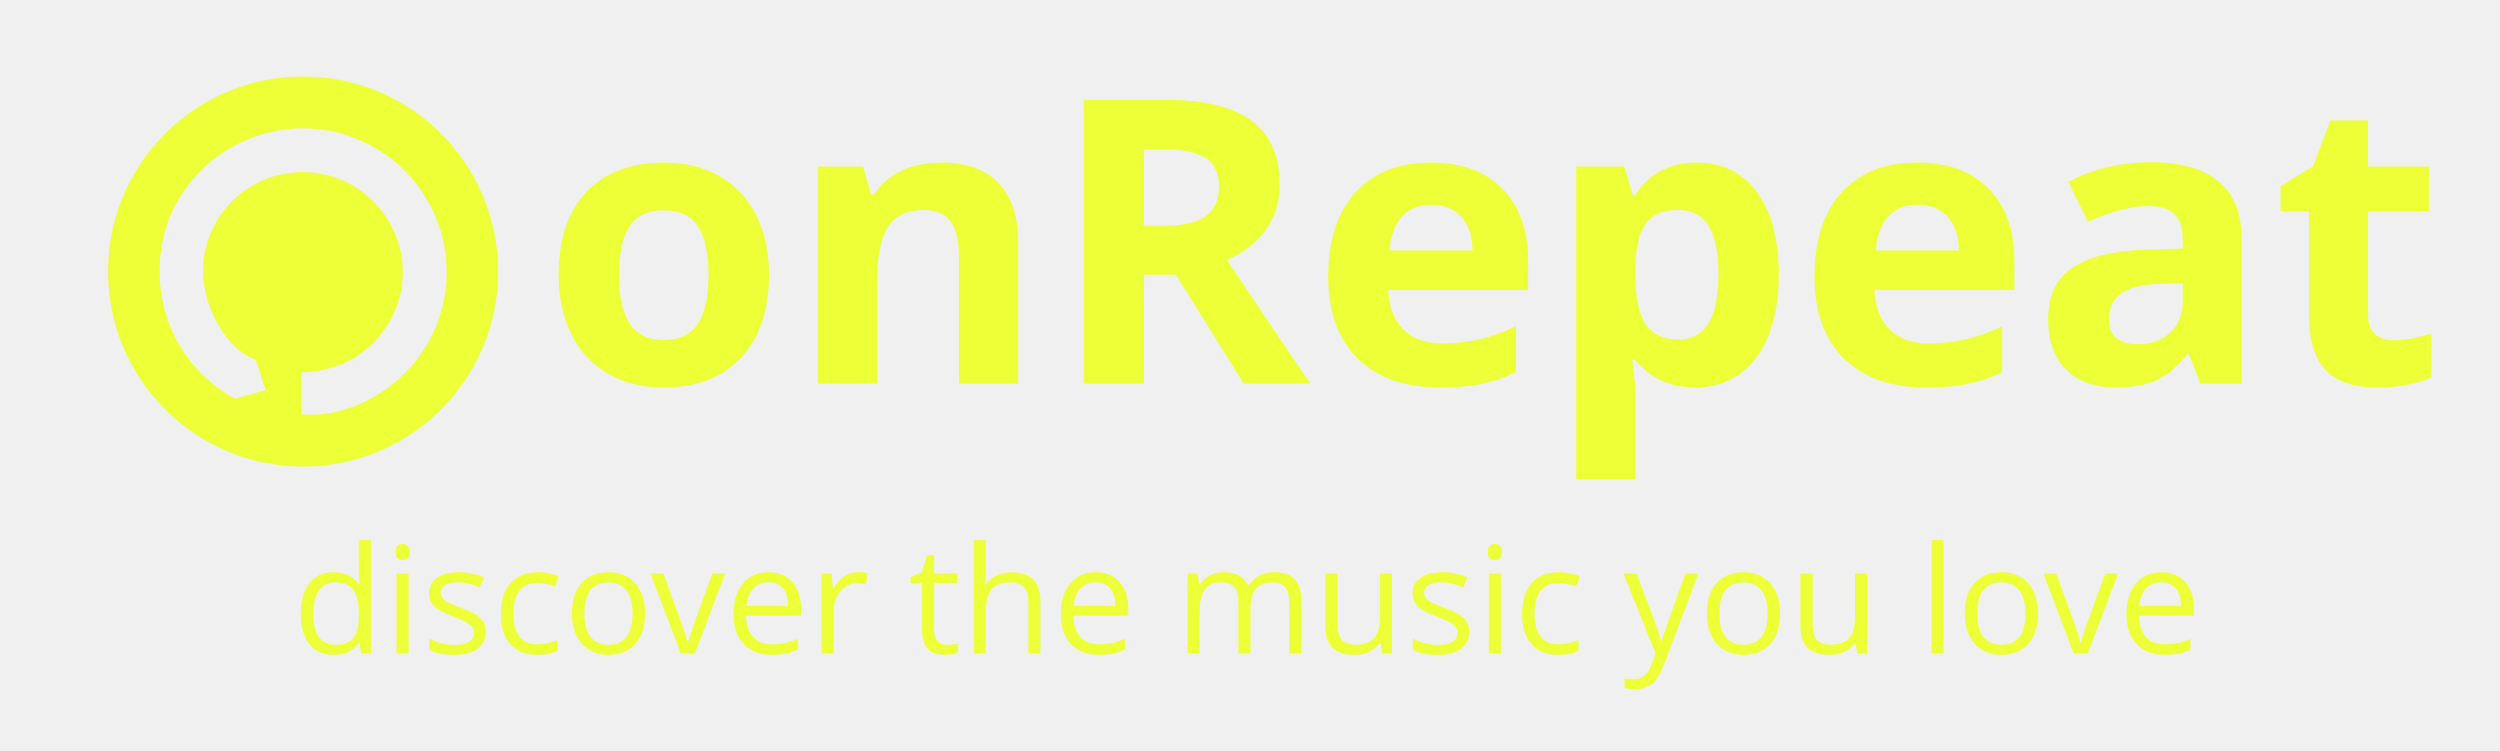
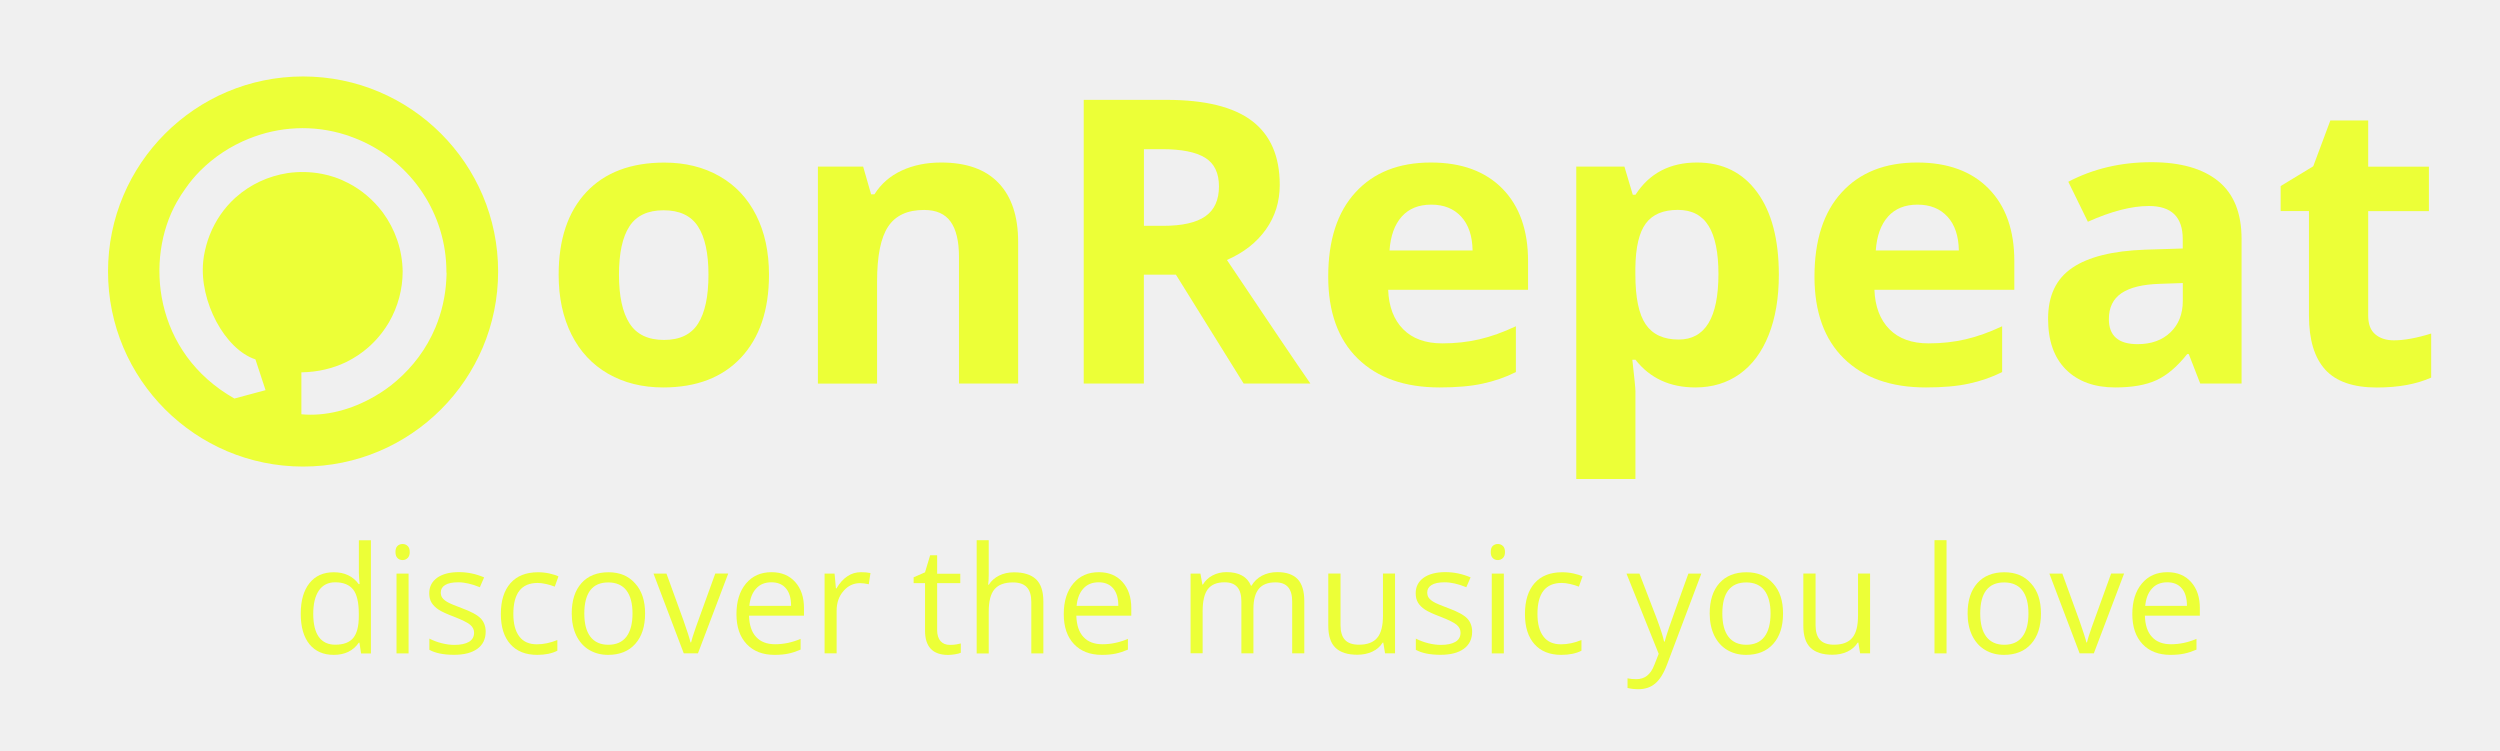
- <svg xmlns="http://www.w3.org/2000/svg" viewBox="0 0 3858 1158">
-   <g id="Layer_2" data-name="Layer 2">
-     <path d="M467.7,118c-166.24,0-301,134.76-301,301s134.76,301,301,301,301-134.76,301-301S633.94,118,467.7,118ZM689.15,423.69l-.06,2.43c0,.63,0,1.27-.06,1.9,0,1.39-.11,2.78-.19,4.18,0,.09,0,.18,0,.27a220,220,0,0,1-76.67,155A211.33,211.33,0,0,1,579.3,611c-36.93,21.76-77.73,31.8-114.12,28.28v-64.7c25.92-.42,49-6.22,69-15.84l.41-.2c.49-.23,1-.48,1.45-.72a157.87,157.87,0,0,0,31.75-21.16,156.24,156.24,0,0,0,31.3-37.08c.29-.49.59-1,.88-1.48l.46-.77a152.85,152.85,0,0,0-9.36-169.12l-.33-.45-1.26-1.66a157.06,157.06,0,0,0-50.86-43,154.11,154.11,0,0,0-21.85-9.49,147.33,147.33,0,0,0-19.21-5.09,158.69,158.69,0,0,0-53.41-1.28,155.54,155.54,0,0,0-79.48,37l-.7.61-.82.75a153,153,0,0,0-39.39,57.56A171.48,171.48,0,0,0,314.9,395c-.43,2.78-.81,5.59-1.1,8.42-6.31,61.73,33.51,135.91,80.61,151.29L410,602.22l-48.07,12.94c-125-70.88-138.41-215.33-89-303a227.67,227.67,0,0,1,13.27-20.78,197,197,0,0,1,22.54-27.16,224.41,224.41,0,0,1,75.42-49.9,220.34,220.34,0,0,1,149.64-6q3,.94,5.94,2l1.32.46,3,1.09,1.93.73,2.57,1,1.86.75c.92.38,1.85.75,2.76,1.14l1.17.5A221.65,221.65,0,0,1,689.18,419.48v.58Q689.18,421.88,689.15,423.69Z" style="fill:#ecff37" />
-     <text transform="translate(834.56 591.93)" style="font-size:613.268px;fill:#ecff37;font-family:OpenSans-Bold, Open Sans;font-weight:700">onRepeat</text>
-     <text transform="translate(451.18 1008.31)" style="font-size:230px;fill:#ecff37;font-family:OpenSans-Regular, Open Sans">discover the music you love</text>
+ <svg xmlns="http://www.w3.org/2000/svg" version="1.1" x="0px" y="0px" viewBox="0 0 3858 1158" style="enable-background:new 0 0 3858 1158;" xml:space="preserve">
+   <style type="text/css">
+ 	.st0{fill:#ECFF37;}
+ 	.st1{fill:#FF0F4D;}
+ 	.st2{fill:#FF114D;}
+ 	.st3{fill:#FFFFFF;}
+ </style>
+   <g id="Layer_1">
+ </g>
+   <g id="Layer_2">
+     <g>
+       <g>
+         <g>
+           <path class="st0" d="M467.7,118c-166.2,0-301,134.8-301,301s134.8,301,301,301s301-134.8,301-301S633.9,118,467.7,118z       M689.1,423.7c0,0.8,0,1.6-0.1,2.4c0,0.6,0,1.3-0.1,1.9c-0.1,1.4-0.1,2.8-0.2,4.2c0,0.1,0,0.2,0,0.3c-1.4,24.5-6.8,49-16.7,72.8      c-13.8,33.1-35,60.7-59.9,82.2c-10.4,9.1-21.5,16.9-32.9,23.5c-36.9,21.8-77.7,31.8-114.1,28.3v-64.7c25.9-0.4,49-6.2,69-15.8      c0.1-0.1,0.3-0.1,0.4-0.2c0.5-0.2,1-0.5,1.4-0.7c11.8-6,22.4-13.1,31.7-21.2c12.5-10.8,23-23.4,31.3-37.1c0.3-0.5,0.6-1,0.9-1.5      c0.2-0.3,0.3-0.5,0.5-0.8c14.1-24.3,21-51.6,21.1-78.1c-0.4-33.7-11.6-65.3-30.5-91.1c-0.1-0.1-0.2-0.3-0.3-0.4      c-0.4-0.6-0.8-1.1-1.3-1.7c-13.8-17.9-31.2-32.6-50.9-43c-7-3.7-14.3-6.9-21.9-9.5c-6.2-2.1-12.6-3.8-19.2-5.1      c-18.1-3.5-36.1-3.8-53.4-1.3c-30.4,4.7-57.8,17.8-79.5,37c-0.2,0.2-0.5,0.4-0.7,0.6c-0.3,0.2-0.5,0.5-0.8,0.7      c-16.9,15.4-30.5,34.9-39.4,57.6c-3.9,9.9-6.8,20.7-8.8,31.9c-0.4,2.8-0.8,5.6-1.1,8.4c-6.3,61.7,33.5,135.9,80.6,151.3      l15.6,47.5l-48.1,12.9c-125-70.9-138.4-215.3-89-303c4.1-7.2,8.5-14.2,13.3-20.8c6.8-9.8,14.3-18.9,22.5-27.2      c22-22.1,47.8-38.8,75.4-49.9c46.4-18.8,99-22.1,149.6-6c2,0.6,4,1.3,5.9,2c0.4,0.2,0.9,0.3,1.3,0.5c1,0.4,2,0.7,3,1.1      c0.6,0.2,1.3,0.5,1.9,0.7c0.9,0.3,1.7,0.7,2.6,1c0.6,0.2,1.2,0.5,1.9,0.8c0.9,0.4,1.8,0.7,2.8,1.1c0.4,0.2,0.8,0.3,1.2,0.5      c81.7,34.9,134.8,115,134.8,203.5c0,0.2,0,0.4,0,0.6C689.2,421.3,689.2,422.5,689.1,423.7z" />
+         </g>
+       </g>
+       <g>
+         <path class="st0" d="M1186.7,423.9c0,54.5-14.4,97.1-43.1,127.9c-28.7,30.7-68.8,46.1-120.1,46.1c-32.1,0-60.5-7-85-21.1     s-43.4-34.3-56.6-60.6c-13.2-26.4-19.8-57.1-19.8-92.2c0-54.7,14.3-97.2,42.8-127.6c28.5-30.3,68.7-45.5,120.4-45.5     c32.1,0,60.5,7,85,21c24.6,14,43.4,34,56.6,60.2C1180.1,358.2,1186.7,388.8,1186.7,423.9z M955.2,423.9     c0,33.1,5.4,58.2,16.3,75.2c10.9,17,28.6,25.5,53.2,25.5c24.4,0,41.9-8.4,52.6-25.3c10.7-16.9,16-42,16-75.3     c0-33.1-5.4-58-16.2-74.6c-10.8-16.6-28.4-24.9-53-24.9c-24.4,0-41.9,8.2-52.7,24.7S955.2,390.6,955.2,423.9z" />
+         <path class="st0" d="M1571.2,591.9h-91.3V396.4c0-24.2-4.3-42.3-12.9-54.3c-8.6-12.1-22.3-18.1-41-18.1c-25.6,0-44,8.5-55.4,25.6     c-11.4,17.1-17.1,45.4-17.1,84.9v157.5h-91.3V257.1h69.8l12.3,42.8h5.1c10.2-16.2,24.2-28.4,42.1-36.7     c17.9-8.3,38.2-12.4,60.9-12.4c38.9,0,68.5,10.5,88.6,31.6c20.2,21.1,30.2,51.5,30.2,91.2V591.9z" />
+         <path class="st0" d="M1765.2,423.9v168h-92.8V154.1H1800c59.5,0,103.5,10.8,132.1,32.5c28.5,21.7,42.8,54.6,42.8,98.7     c0,25.8-7.1,48.7-21.3,68.7c-14.2,20.1-34.2,35.8-60.2,47.2c65.9,98.4,108.8,162,128.8,190.7h-103l-104.5-168H1765.2z      M1765.2,348.5h29.9c29.3,0,51-4.9,65-14.7c14-9.8,21-25.2,21-46.1c0-20.8-7.1-35.5-21.4-44.3c-14.3-8.8-36.4-13.2-66.3-13.2     h-28.1V348.5z" />
+         <path class="st0" d="M2221.6,597.9c-53.9,0-96-14.9-126.4-44.6c-30.3-29.7-45.5-71.9-45.5-126.4c0-56.1,14-99.5,42.1-130.1     c28-30.6,66.8-46,116.3-46c47.3,0,84.1,13.5,110.5,40.4c26.4,27,39.5,64.2,39.5,111.7v44.3h-215.9c1,26,8.7,46.2,23.1,60.8     c14.4,14.6,34.5,21.9,60.5,21.9c20.2,0,39.2-2.1,57.2-6.3c18-4.2,36.7-10.9,56.3-20.1v70.7c-16,8-33,13.9-51.2,17.8     C2269.9,596,2247.7,597.9,2221.6,597.9z M2208.7,315.8c-19.4,0-34.5,6.1-45.5,18.4c-11,12.3-17.3,29.7-18.9,52.3h128.2     c-0.4-22.6-6.3-40-17.7-52.3S2228.1,315.8,2208.7,315.8z" />
+         <path class="st0" d="M2616.3,597.9c-39.3,0-70.2-14.3-92.5-42.8h-4.8c3.2,28,4.8,44.1,4.8,48.5v135.6h-91.3V257.1h74.3l12.9,43.4     h4.2c21.4-33.1,53-49.7,94.9-49.7c39.5,0,70.5,15.3,92.8,45.8c22.4,30.5,33.5,73,33.5,127.3c0,35.7-5.2,66.8-15.7,93.1     c-10.5,26.4-25.4,46.4-44.8,60.2C2665.2,591,2642.4,597.9,2616.3,597.9z M2589.3,323.9c-22.6,0-39,6.9-49.4,20.8     c-10.4,13.9-15.8,36.8-16.2,68.7v9.9c0,35.9,5.3,61.7,16,77.3c10.7,15.6,27.6,23.4,50.8,23.4c40.9,0,61.4-33.7,61.4-101.2     c0-32.9-5-57.6-15.1-74.1C2626.7,332.2,2610.9,323.9,2589.3,323.9z" />
+         <path class="st0" d="M2972,597.9c-53.9,0-96-14.9-126.4-44.6c-30.3-29.7-45.5-71.9-45.5-126.4c0-56.1,14-99.5,42.1-130.1     c28-30.6,66.8-46,116.3-46c47.3,0,84.1,13.5,110.5,40.4c26.4,27,39.5,64.2,39.5,111.7v44.3h-215.9c1,26,8.7,46.2,23.1,60.8     c14.4,14.6,34.5,21.9,60.5,21.9c20.2,0,39.2-2.1,57.2-6.3c18-4.2,36.7-10.9,56.3-20.1v70.7c-16,8-33,13.9-51.2,17.8     C3020.3,596,2998.2,597.9,2972,597.9z M2959.1,315.8c-19.4,0-34.5,6.1-45.5,18.4c-11,12.3-17.3,29.7-18.9,52.3h128.2     c-0.4-22.6-6.3-40-17.7-52.3S2978.5,315.8,2959.1,315.8z" />
+         <path class="st0" d="M3395.4,591.9l-17.7-45.5h-2.4c-15.4,19.4-31.2,32.8-47.5,40.3c-16.3,7.5-37.5,11.2-63.6,11.2     c-32.1,0-57.4-9.2-75.9-27.5c-18.5-18.4-27.7-44.5-27.7-78.5c0-35.5,12.4-61.7,37.3-78.6c24.9-16.9,62.3-26.2,112.4-28l58.1-1.8     v-14.7c0-33.9-17.4-50.9-52.1-50.9c-26.8,0-58.2,8.1-94.3,24.3l-30.2-61.7c38.5-20.2,81.3-30.2,128.2-30.2     c44.9,0,79.4,9.8,103.3,29.3c24,19.6,35.9,49.3,35.9,89.2v223.1H3395.4z M3368.5,436.8l-35.3,1.2c-26.6,0.8-46.3,5.6-59.3,14.4     c-13,8.8-19.5,22.2-19.5,40.1c0,25.8,14.8,38.6,44.3,38.6c21.2,0,38.1-6.1,50.8-18.3c12.7-12.2,19-28.3,19-48.5V436.8z" />
+         <path class="st0" d="M3694.3,525.2c16,0,35.1-3.5,57.5-10.5v68c-22.8,10.2-50.7,15.3-83.8,15.3c-36.5,0-63.1-9.2-79.8-27.7     c-16.7-18.5-25-46.2-25-83.1V325.7h-43.7v-38.6l50.3-30.5l26.4-70.7h58.4v71.3h93.7v68.6h-93.7v161.4c0,13,3.6,22.6,10.9,28.7     C3672.7,522.1,3682.3,525.2,3694.3,525.2z" />
+       </g>
+     </g>
+     <g>
+       <path class="st0" d="M554.7,991.8h-1c-8.6,12.5-21.5,18.8-38.6,18.8c-16.1,0-28.6-5.5-37.6-16.5c-8.9-11-13.4-26.7-13.4-46.9    c0-20.3,4.5-36,13.5-47.3s21.5-16.8,37.5-16.8c16.7,0,29.5,6.1,38.4,18.2h1.5l-0.8-8.9l-0.4-8.6v-50.1h18.6v174.7h-15.2    L554.7,991.8z M517.4,994.9c12.7,0,22-3.5,27.7-10.4c5.7-6.9,8.6-18.1,8.6-33.5v-3.9c0-17.4-2.9-29.9-8.7-37.3    c-5.8-7.4-15.1-11.2-27.8-11.2c-10.9,0-19.3,4.3-25.1,12.7c-5.8,8.5-8.7,20.5-8.7,36c0,15.7,2.9,27.6,8.6,35.6    C497.8,990.9,506.3,994.9,517.4,994.9z" />
+       <path class="st0" d="M610.3,851.9c0-4.3,1-7.4,3.1-9.4c2.1-2,4.7-3,7.9-3c3,0,5.6,1,7.7,3c2.2,2,3.3,5.1,3.3,9.3    c0,4.2-1.1,7.3-3.3,9.4c-2.2,2.1-4.8,3.1-7.7,3.1c-3.1,0-5.8-1-7.9-3.1C611.4,859.2,610.3,856.1,610.3,851.9z M630.5,1008.3h-18.6    V885.2h18.6V1008.3z" />
+       <path class="st0" d="M749.5,974.7c0,11.5-4.3,20.3-12.8,26.5c-8.5,6.2-20.5,9.3-35.9,9.3c-16.3,0-29-2.6-38.2-7.7v-17.3    c5.9,3,12.3,5.4,19,7.1c6.8,1.7,13.3,2.6,19.6,2.6c9.7,0,17.2-1.6,22.5-4.7c5.2-3.1,7.9-7.8,7.9-14.2c0-4.8-2.1-8.9-6.2-12.3    c-4.2-3.4-12.3-7.4-24.3-12.1c-11.5-4.3-19.6-8-24.4-11.2c-4.8-3.2-8.4-6.8-10.8-10.8c-2.4-4-3.5-8.9-3.5-14.5    c0-10,4.1-17.9,12.2-23.8c8.2-5.8,19.4-8.7,33.6-8.7c13.3,0,26.2,2.7,38.9,8.1l-6.6,15.2c-12.4-5.1-23.5-7.6-33.6-7.6    c-8.8,0-15.5,1.4-20,4.2c-4.5,2.8-6.7,6.6-6.7,11.5c0,3.3,0.8,6.1,2.5,8.4c1.7,2.3,4.4,4.5,8.1,6.6c3.7,2.1,10.9,5.1,21.6,9.1    c14.6,5.3,24.5,10.7,29.6,16.1C746.9,959.8,749.5,966.6,749.5,974.7z" />
+       <path class="st0" d="M829,1010.6c-17.8,0-31.6-5.5-41.4-16.5c-9.8-11-14.7-26.5-14.7-46.5c0-20.6,5-36.5,14.9-47.7    c9.9-11.2,24.1-16.8,42.4-16.8c5.9,0,11.8,0.6,17.7,1.9c5.9,1.3,10.6,2.8,13.9,4.5l-5.7,15.8c-4.1-1.6-8.6-3-13.5-4.1    c-4.9-1.1-9.2-1.6-12.9-1.6c-25,0-37.5,15.9-37.5,47.8c0,15.1,3,26.7,9.2,34.8c6.1,8.1,15.1,12.1,27.1,12.1    c10.3,0,20.8-2.2,31.6-6.6v16.5C851.8,1008.4,841.5,1010.6,829,1010.6z" />
+       <path class="st0" d="M995.5,946.7c0,20.1-5.1,35.7-15.2,47c-10.1,11.3-24.1,16.9-41.9,16.9c-11,0-20.8-2.6-29.3-7.7    s-15.1-12.6-19.8-22.2c-4.6-9.7-7-21-7-33.9c0-20.1,5-35.7,15-46.9c10-11.2,24-16.8,41.8-16.8c17.2,0,30.9,5.7,41,17.2    C990.5,911.6,995.5,927.1,995.5,946.7z M901.7,946.7c0,15.7,3.1,27.7,9.4,35.9c6.3,8.2,15.5,12.4,27.7,12.4    c12.2,0,21.5-4.1,27.8-12.3c6.3-8.2,9.5-20.2,9.5-36c0-15.6-3.2-27.5-9.5-35.7c-6.3-8.1-15.7-12.2-28-12.2c-12.2,0-21.4,4-27.6,12    C904.9,918.8,901.7,930.8,901.7,946.7z" />
+       <path class="st0" d="M1055.2,1008.3l-46.7-123.1h20l26.5,73c6,17.1,9.5,28.2,10.6,33.2h0.9c0.8-4,3.4-12.2,7.8-24.7    c4.4-12.5,14.2-39.7,29.5-81.6h20l-46.7,123.1H1055.2z" />
+       <path class="st0" d="M1195.4,1010.6c-18.2,0-32.6-5.5-43.1-16.6c-10.5-11.1-15.8-26.5-15.8-46.2c0-19.8,4.9-35.6,14.7-47.3    c9.8-11.7,22.9-17.5,39.4-17.5c15.4,0,27.6,5.1,36.6,15.2c9,10.1,13.5,23.5,13.5,40.1v11.8h-84.8c0.4,14.5,4,25.4,11,32.9    c6.9,7.5,16.7,11.2,29.3,11.2c13.3,0,26.4-2.8,39.3-8.3v16.6c-6.6,2.8-12.8,4.9-18.7,6.1    C1210.8,1009.9,1203.7,1010.6,1195.4,1010.6z M1190.4,898.6c-9.9,0-17.8,3.2-23.6,9.7c-5.9,6.4-9.3,15.3-10.4,26.7h64.4    c0-11.8-2.6-20.8-7.9-27C1207.6,901.7,1200.1,898.6,1190.4,898.6z" />
+       <path class="st0" d="M1328.6,883c5.5,0,10.4,0.4,14.7,1.3l-2.6,17.3c-5.1-1.1-9.6-1.7-13.5-1.7c-10,0-18.5,4-25.5,12.1    c-7.1,8.1-10.6,18.2-10.6,30.2v66h-18.6V885.2h15.4l2.1,22.8h0.9c4.6-8,10.1-14.2,16.5-18.5C1313.8,885.1,1320.9,883,1328.6,883z" />
+       <path class="st0" d="M1465.9,995.2c3.3,0,6.5-0.2,9.5-0.7c3.1-0.5,5.5-1,7.3-1.5v14.3c-2,1-5,1.8-8.9,2.4c-3.9,0.6-7.5,1-10.6,1    c-23.8,0-35.7-12.5-35.7-37.6v-73.2h-17.6v-9l17.6-7.7l7.9-26.3h10.8v28.5h35.7v14.5h-35.7v72.4c0,7.4,1.8,13.1,5.3,17.1    C1454.9,993.2,1459.7,995.2,1465.9,995.2z" />
+       <path class="st0" d="M1591.5,1008.3v-79.6c0-10-2.3-17.5-6.9-22.5c-4.6-4.9-11.7-7.4-21.5-7.4c-13,0-22.4,3.5-28.4,10.6    c-6,7-8.9,18.6-8.9,34.6v64.4h-18.6V833.6h18.6v52.9c0,6.4-0.3,11.6-0.9,15.8h1.1c3.7-5.9,8.9-10.6,15.7-14    c6.8-3.4,14.5-5.1,23.2-5.1c15,0,26.3,3.6,33.9,10.7c7.5,7.2,11.3,18.5,11.3,34.1v80.3H1591.5z" />
+       <path class="st0" d="M1700.5,1010.6c-18.2,0-32.6-5.5-43.1-16.6c-10.5-11.1-15.8-26.5-15.8-46.2c0-19.8,4.9-35.6,14.7-47.3    c9.8-11.7,22.9-17.5,39.4-17.5c15.4,0,27.6,5.1,36.6,15.2c9,10.1,13.5,23.5,13.5,40.1v11.8h-84.8c0.4,14.5,4,25.4,11,32.9    c6.9,7.5,16.7,11.2,29.3,11.2c13.3,0,26.4-2.8,39.3-8.3v16.6c-6.6,2.8-12.8,4.9-18.7,6.1    C1715.9,1009.9,1708.8,1010.6,1700.5,1010.6z M1695.4,898.6c-9.9,0-17.8,3.2-23.6,9.7c-5.9,6.4-9.3,15.3-10.4,26.7h64.4    c0-11.8-2.6-20.8-7.9-27C1712.6,901.7,1705.1,898.6,1695.4,898.6z" />
+       <path class="st0" d="M1994.1,1008.3v-80.1c0-9.8-2.1-17.2-6.3-22.1c-4.2-4.9-10.7-7.4-19.5-7.4c-11.6,0-20.2,3.3-25.7,10    c-5.5,6.7-8.3,16.9-8.3,30.8v68.7h-18.6v-80.1c0-9.8-2.1-17.2-6.3-22.1c-4.2-4.9-10.7-7.4-19.7-7.4c-11.7,0-20.2,3.5-25.7,10.5    c-5.4,7-8.1,18.5-8.1,34.4v64.6h-18.6V885.2h15.2l3,16.8h0.9c3.5-6,8.5-10.7,14.9-14c6.4-3.4,13.6-5.1,21.5-5.1    c19.2,0,31.8,7,37.7,20.9h0.9c3.7-6.4,9-11.5,15.9-15.3c7-3.7,14.9-5.6,23.8-5.6c13.9,0,24.4,3.6,31.3,10.7    c6.9,7.2,10.4,18.6,10.4,34.3v80.3H1994.1z" />
+       <path class="st0" d="M2068.7,885.2v79.8c0,10,2.3,17.5,6.9,22.5c4.6,4.9,11.7,7.4,21.5,7.4c12.9,0,22.3-3.5,28.2-10.6    c6-7,8.9-18.5,8.9-34.5v-64.7h18.6v123.1h-15.4l-2.7-16.5h-1c-3.8,6.1-9.1,10.7-15.9,13.9c-6.8,3.2-14.5,4.8-23.2,4.8    c-15,0-26.2-3.6-33.6-10.7c-7.5-7.1-11.2-18.5-11.2-34.1v-80.5H2068.7z" />
+       <path class="st0" d="M2271.8,974.7c0,11.5-4.3,20.3-12.8,26.5c-8.5,6.2-20.5,9.3-35.9,9.3c-16.3,0-29-2.6-38.2-7.7v-17.3    c5.9,3,12.3,5.4,19,7.1c6.8,1.7,13.3,2.6,19.6,2.6c9.7,0,17.2-1.6,22.5-4.7c5.2-3.1,7.9-7.8,7.9-14.2c0-4.8-2.1-8.9-6.2-12.3    c-4.2-3.4-12.3-7.4-24.3-12.1c-11.5-4.3-19.6-8-24.4-11.2c-4.8-3.2-8.4-6.8-10.8-10.8c-2.4-4-3.5-8.9-3.5-14.5    c0-10,4.1-17.9,12.2-23.8c8.2-5.8,19.4-8.7,33.6-8.7c13.3,0,26.2,2.7,38.9,8.1l-6.6,15.2c-12.4-5.1-23.5-7.6-33.6-7.6    c-8.8,0-15.5,1.4-20,4.2c-4.5,2.8-6.7,6.6-6.7,11.5c0,3.3,0.8,6.1,2.5,8.4c1.7,2.3,4.4,4.5,8.1,6.6c3.7,2.1,10.9,5.1,21.6,9.1    c14.6,5.3,24.5,10.7,29.6,16.1C2269.2,959.8,2271.8,966.6,2271.8,974.7z" />
+       <path class="st0" d="M2300.5,851.9c0-4.3,1-7.4,3.1-9.4c2.1-2,4.7-3,7.9-3c3,0,5.6,1,7.7,3c2.2,2,3.3,5.1,3.3,9.3    c0,4.2-1.1,7.3-3.3,9.4c-2.2,2.1-4.8,3.1-7.7,3.1c-3.1,0-5.8-1-7.9-3.1C2301.6,859.2,2300.5,856.1,2300.5,851.9z M2320.7,1008.3    h-18.6V885.2h18.6V1008.3z" />
+       <path class="st0" d="M2409.4,1010.6c-17.8,0-31.6-5.5-41.4-16.5c-9.8-11-14.7-26.5-14.7-46.5c0-20.6,5-36.5,14.9-47.7    c9.9-11.2,24.1-16.8,42.4-16.8c5.9,0,11.8,0.6,17.7,1.9c5.9,1.3,10.6,2.8,13.9,4.5l-5.7,15.8c-4.1-1.6-8.6-3-13.5-4.1    c-4.9-1.1-9.2-1.6-12.9-1.6c-25,0-37.5,15.9-37.5,47.8c0,15.1,3,26.7,9.2,34.8c6.1,8.1,15.1,12.1,27.1,12.1    c10.3,0,20.8-2.2,31.6-6.6v16.5C2432.3,1008.4,2421.9,1010.6,2409.4,1010.6z" />
+       <path class="st0" d="M2510,885.2h20l27,70.2c5.9,16,9.6,27.6,11,34.7h0.9c1-3.8,3-10.3,6.1-19.6c3.1-9.2,13.3-37.7,30.5-85.3h20    l-52.9,140.2c-5.2,13.9-11.4,23.7-18.4,29.5c-7,5.8-15.6,8.7-25.8,8.7c-5.7,0-11.3-0.6-16.8-1.9v-14.9c4.1,0.9,8.7,1.3,13.8,1.3    c12.8,0,21.9-7.2,27.4-21.6l6.9-17.5L2510,885.2z" />
+       <path class="st0" d="M2751.6,946.7c0,20.1-5.1,35.7-15.2,47c-10.1,11.3-24.1,16.9-41.9,16.9c-11,0-20.8-2.6-29.3-7.7    s-15.1-12.6-19.8-22.2c-4.6-9.7-7-21-7-33.9c0-20.1,5-35.7,15-46.9c10-11.2,24-16.8,41.8-16.8c17.2,0,30.9,5.7,41,17.2    C2746.6,911.6,2751.6,927.1,2751.6,946.7z M2657.9,946.7c0,15.7,3.1,27.7,9.4,35.9c6.3,8.2,15.5,12.4,27.7,12.4    c12.2,0,21.5-4.1,27.8-12.3c6.3-8.2,9.5-20.2,9.5-36c0-15.6-3.2-27.5-9.5-35.7c-6.3-8.1-15.7-12.2-28-12.2c-12.2,0-21.4,4-27.6,12    C2661,918.8,2657.9,930.8,2657.9,946.7z" />
+       <path class="st0" d="M2801.8,885.2v79.8c0,10,2.3,17.5,6.9,22.5c4.6,4.9,11.7,7.4,21.5,7.4c12.9,0,22.3-3.5,28.2-10.6    c6-7,8.9-18.5,8.9-34.5v-64.7h18.6v123.1h-15.4l-2.7-16.5h-1c-3.8,6.1-9.1,10.7-15.9,13.9c-6.8,3.2-14.5,4.8-23.2,4.8    c-15,0-26.2-3.6-33.6-10.7c-7.5-7.1-11.2-18.5-11.2-34.1v-80.5H2801.8z" />
+       <path class="st0" d="M3003.9,1008.3h-18.6V833.6h18.6V1008.3z" />
+       <path class="st0" d="M3149.6,946.7c0,20.1-5.1,35.7-15.2,47c-10.1,11.3-24.1,16.9-41.9,16.9c-11,0-20.8-2.6-29.3-7.7    s-15.1-12.6-19.8-22.2c-4.6-9.7-7-21-7-33.9c0-20.1,5-35.7,15-46.9c10-11.2,24-16.8,41.8-16.8c17.2,0,30.9,5.7,41,17.2    C3144.6,911.6,3149.6,927.1,3149.6,946.7z M3055.9,946.7c0,15.7,3.1,27.7,9.4,35.9c6.3,8.2,15.5,12.4,27.7,12.4    c12.2,0,21.5-4.1,27.8-12.3c6.3-8.2,9.5-20.2,9.5-36c0-15.6-3.2-27.5-9.5-35.7c-6.3-8.1-15.7-12.2-28-12.2c-12.2,0-21.4,4-27.6,12    C3059,918.8,3055.9,930.8,3055.9,946.7z" />
+       <path class="st0" d="M3209.3,1008.3l-46.7-123.1h20l26.5,73c6,17.1,9.5,28.2,10.6,33.2h0.9c0.8-4,3.4-12.2,7.8-24.7    c4.4-12.5,14.2-39.7,29.5-81.6h20l-46.7,123.1H3209.3z" />
+       <path class="st0" d="M3349.5,1010.6c-18.2,0-32.6-5.5-43.1-16.6c-10.5-11.1-15.8-26.5-15.8-46.2c0-19.8,4.9-35.6,14.7-47.3    c9.8-11.7,22.9-17.5,39.4-17.5c15.4,0,27.6,5.1,36.6,15.2c9,10.1,13.5,23.5,13.5,40.1v11.8H3310c0.4,14.5,4,25.4,11,32.9    c6.9,7.5,16.7,11.2,29.3,11.2c13.3,0,26.4-2.8,39.3-8.3v16.6c-6.6,2.8-12.8,4.9-18.7,6.1    C3364.9,1009.9,3357.9,1010.6,3349.5,1010.6z M3344.5,898.6c-9.9,0-17.8,3.2-23.6,9.7c-5.9,6.4-9.3,15.3-10.4,26.7h64.4    c0-11.8-2.6-20.8-7.9-27C3361.7,901.7,3354.2,898.6,3344.5,898.6z" />
+     </g>
  </g>
</svg>
